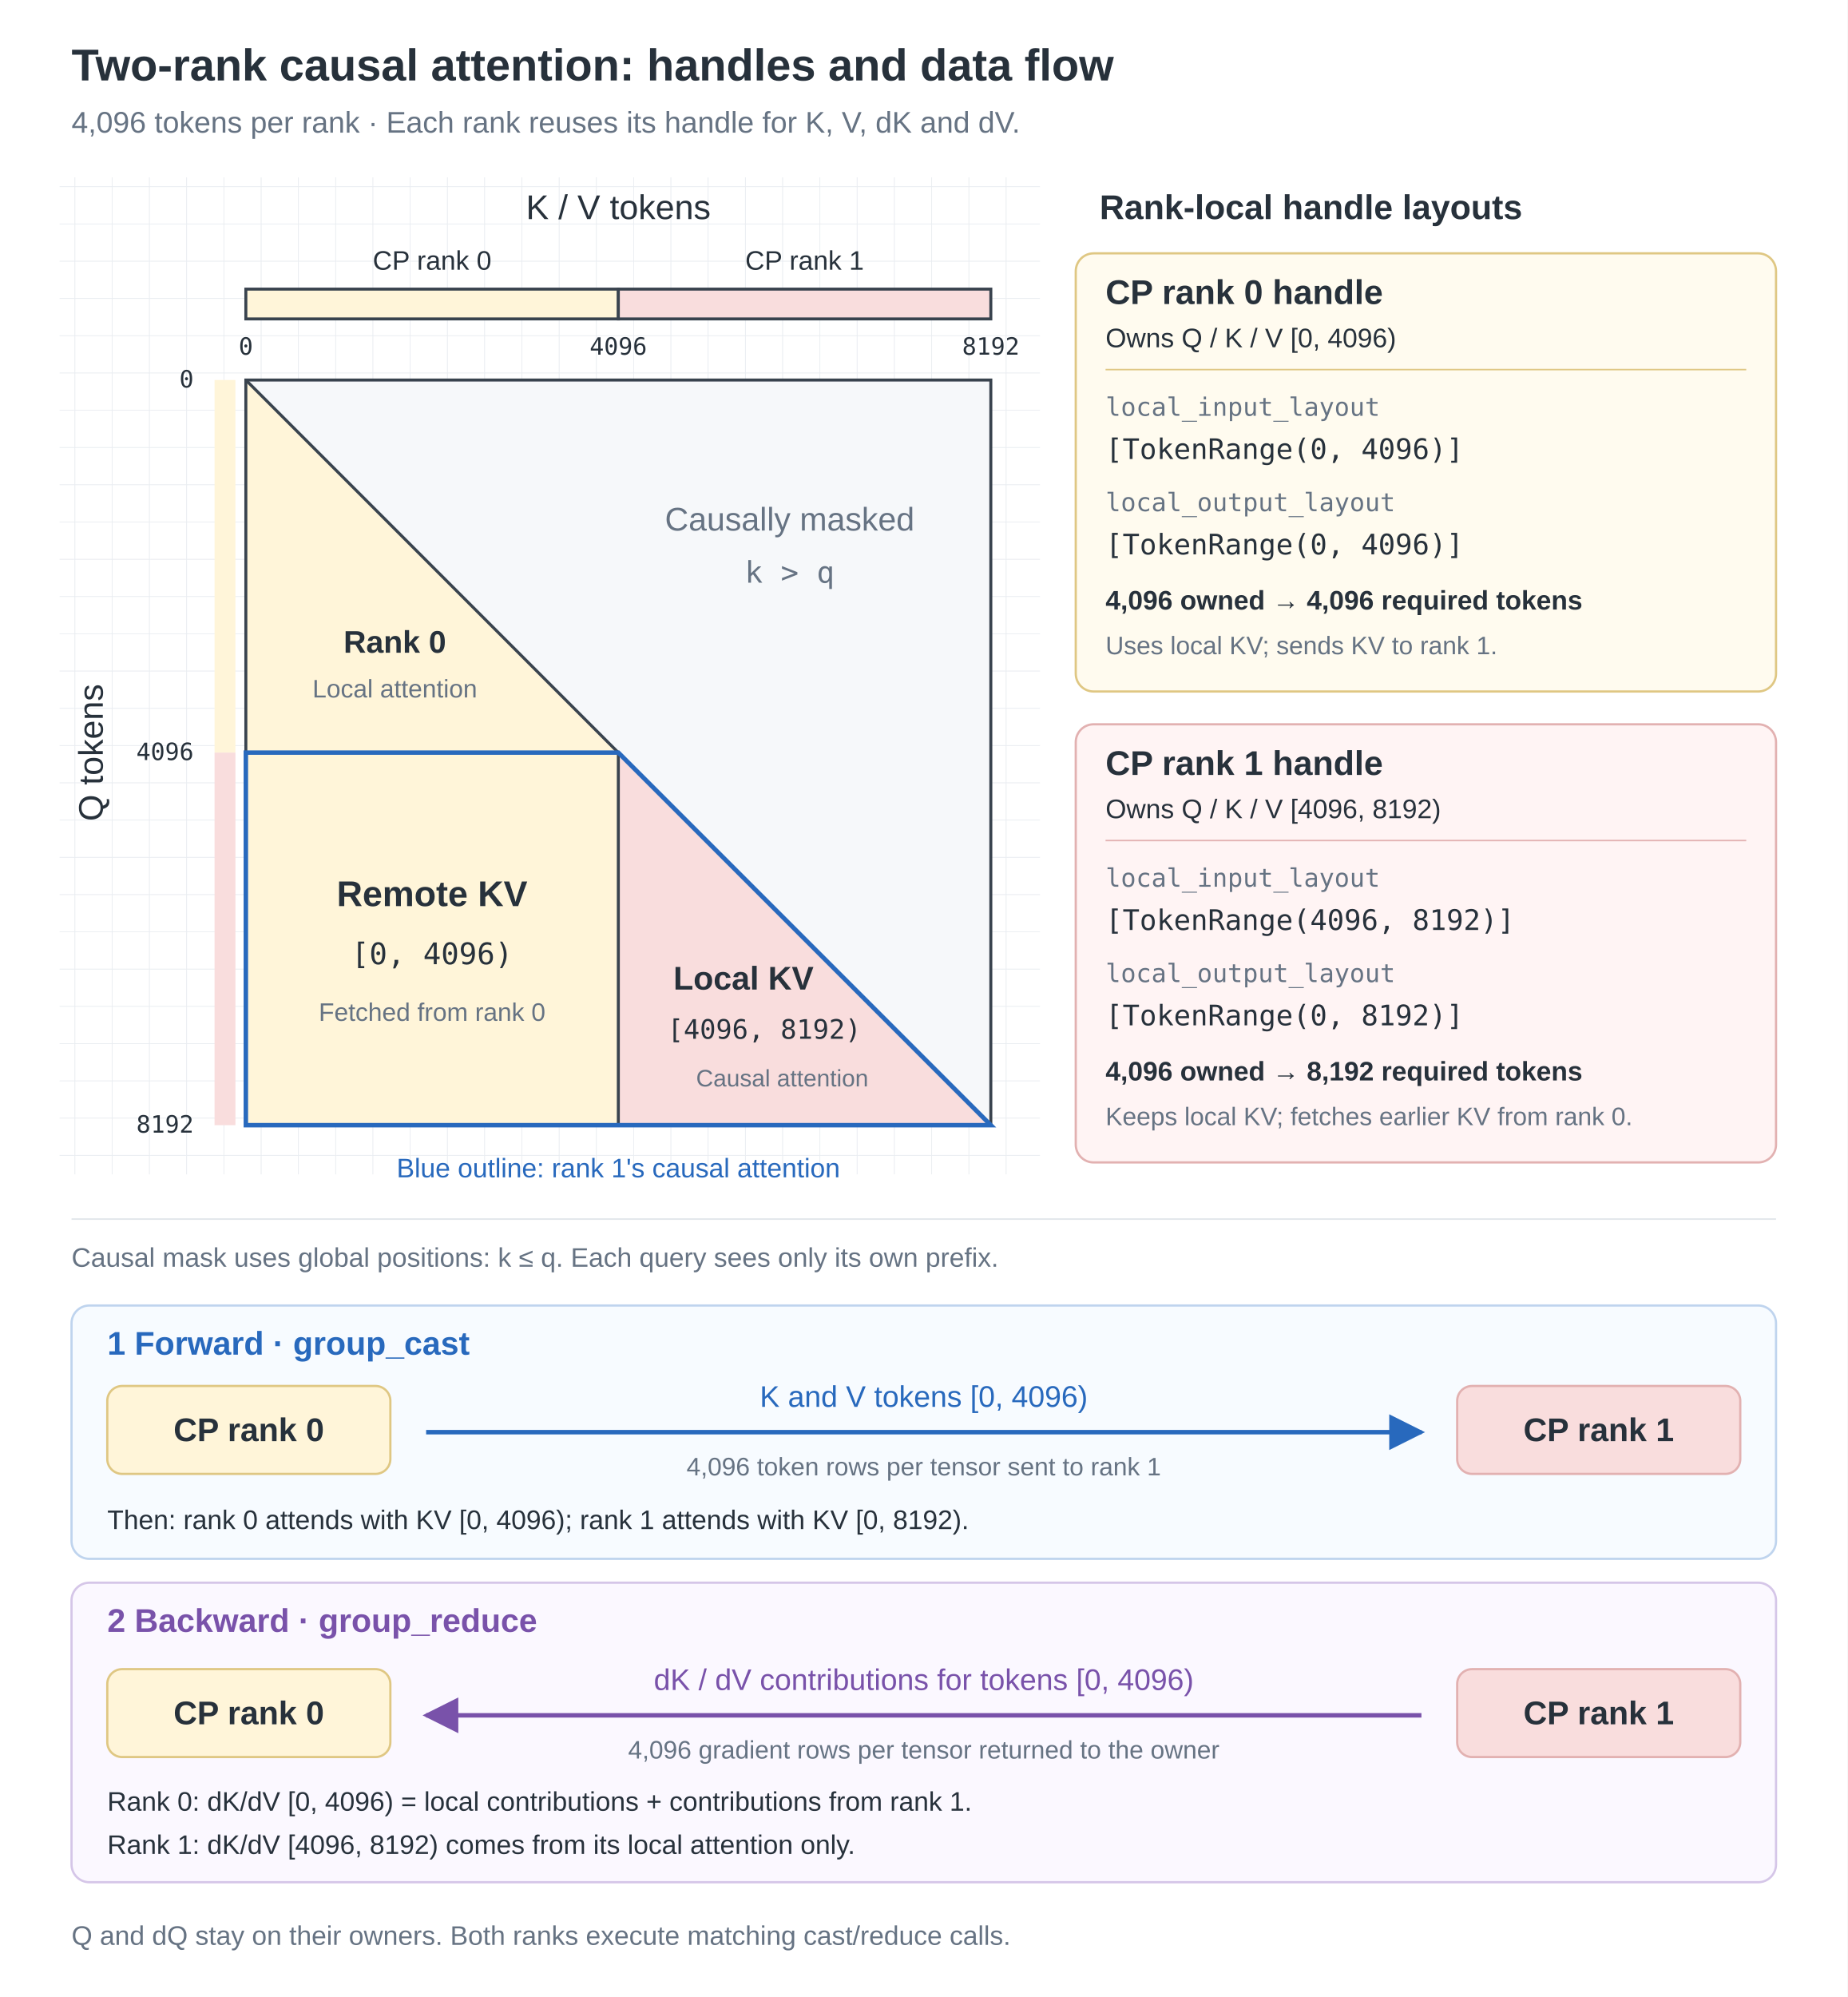
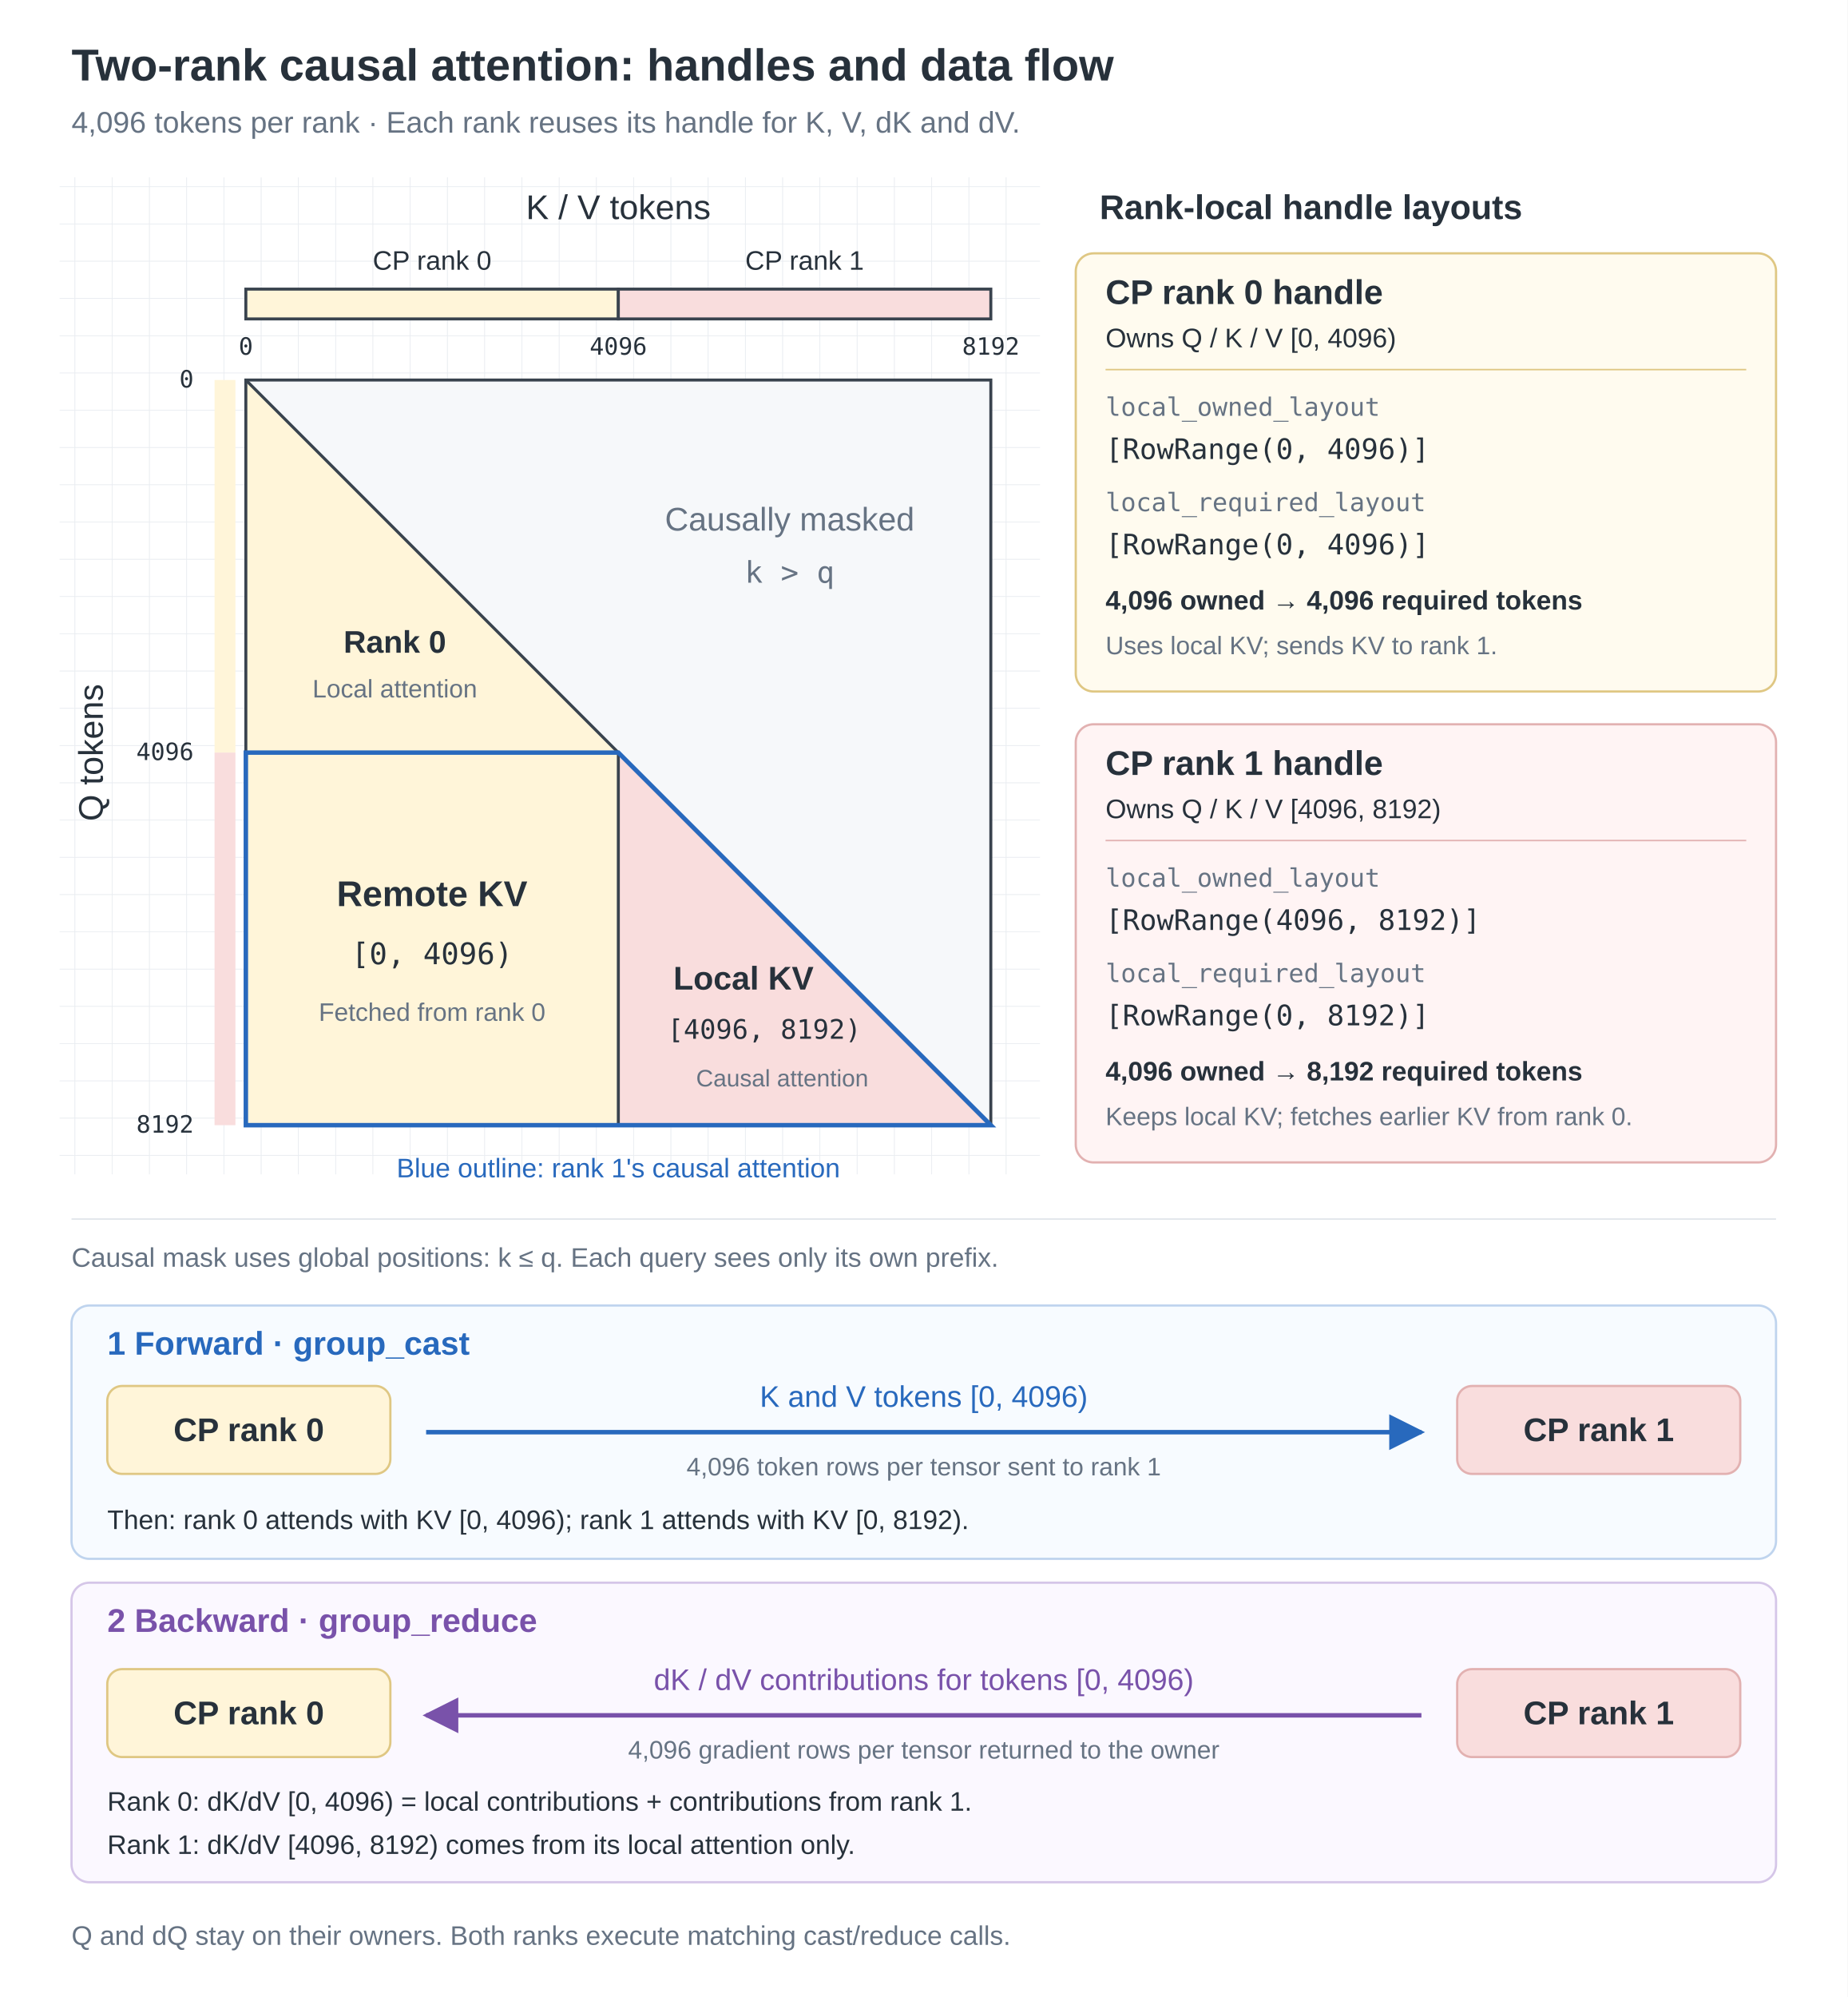
<svg xmlns="http://www.w3.org/2000/svg" width="1240" height="1340" viewBox="0 0 1240 1340" role="img" aria-labelledby="title description">
  <defs>
    <pattern id="grid" width="25" height="25" patternUnits="userSpaceOnUse">
      <path d="M 25 0 H 0 V 25" fill="none" stroke="#e9edf1" stroke-width="1" />
    </pattern>
    <marker id="arrow" viewBox="0 0 10 10" refX="9" refY="5" markerWidth="8" markerHeight="8" orient="auto-start-reverse">
      <path d="M 0 0 L 10 5 L 0 10 Z" fill="#2869bd" />
    </marker>
    <style>
      text { font-family: Arial, Helvetica, sans-serif; fill: #27313b; }
      .muted { fill: #667383; }
      .mono { font-family: 'DejaVu Sans Mono', Menlo, monospace; }
      .blue { fill: #2869bd; }
      .outline { stroke: #39434e; stroke-width: 2; }
    </style>
    <marker id="reduce-arrow" viewBox="0 0 10 10" refX="9" refY="5" markerWidth="8" markerHeight="8" orient="auto-start-reverse">
      <path d="M 0 0 L 10 5 L 0 10 Z" fill="#7952aa" />
    </marker>
  </defs>
  <rect width="1240" height="1340" fill="#ffffff" />
  <text x="48" y="54" font-size="30" text-anchor="start" font-weight="600">Two-rank causal attention: handles and data flow</text>
  <text x="48" y="89" font-size="20" text-anchor="start" class="muted">4,096 tokens per rank · Each rank reuses its handle for K, V, dK and dV.</text>
  <rect x="40" y="119" width="658" height="669" fill="url(#grid)" />
  <text x="415" y="147" text-anchor="middle" font-size="23">K / V tokens</text>
  <text x="290" y="181" text-anchor="middle" font-size="18">CP rank 0</text>
  <text x="540" y="181" text-anchor="middle" font-size="18">CP rank 1</text>
  <rect x="165" y="194" width="250" height="20" fill="#fff5d9" class="outline" />
  <rect x="415" y="194" width="250" height="20" fill="#f9dddd" class="outline" />
  <text x="165" y="238" text-anchor="middle" font-size="16" class="mono">0</text>
  <text x="415" y="238" text-anchor="middle" font-size="16" class="mono">4096</text>
  <text x="665" y="238" text-anchor="middle" font-size="16" class="mono">8192</text>
  <text x="69" y="505" text-anchor="middle" font-size="23" transform="rotate(-90 69 505)">Q tokens</text>
  <text x="130" y="260" text-anchor="end" font-size="16" class="mono">0</text>
  <text x="130" y="510" text-anchor="end" font-size="16" class="mono">4096</text>
  <text x="130" y="760" text-anchor="end" font-size="16" class="mono">8192</text>
  <rect x="144" y="255" width="14" height="250" fill="#fff5d9" />
  <rect x="144" y="505" width="14" height="250" fill="#f9dddd" />
  <rect x="165" y="255" width="500" height="500" fill="#f6f8fa" />
  <path d="M165 255 L415 505 H165 Z" fill="#fff5d9" />
  <rect x="165" y="505" width="250" height="250" fill="#fff5d9" />
  <path d="M415 505 L665 755 H415 Z" fill="#f9dddd" />
  <rect x="165" y="255" width="500" height="500" fill="none" class="outline" />
  <path d="M165 255 L665 755 M415 505 V755" fill="none" class="outline" />
  <path d="M165 505 H415 L665 755 H165 Z" fill="none" stroke="#2869bd" stroke-width="3" />
  <text x="265" y="438" text-anchor="middle" font-size="21" font-weight="600">Rank 0</text>
  <text x="265" y="468" text-anchor="middle" font-size="17" class="muted">Local attention</text>
  <text x="530" y="356" text-anchor="middle" font-size="22" class="muted">Causally masked</text>
  <text x="530" y="391" text-anchor="middle" font-size="20" class="muted mono">k &gt; q</text>
  <text x="290" y="608" text-anchor="middle" font-size="24" font-weight="600">Remote KV</text>
  <text x="290" y="647" text-anchor="middle" font-size="20" class="mono">[0, 4096)</text>
  <text x="290" y="685" text-anchor="middle" font-size="17" class="muted">Fetched from rank 0</text>
  <text x="499" y="664" text-anchor="middle" font-size="22" font-weight="600">Local KV</text>
  <text x="513" y="697" text-anchor="middle" font-size="18" class="mono">[4096, 8192)</text>
  <text x="525" y="729" text-anchor="middle" font-size="16" class="muted">Causal attention</text>
  <text x="415" y="790" text-anchor="middle" font-size="18" class="blue">Blue outline: rank 1's causal attention</text>
  <text x="738" y="147" font-size="23" text-anchor="start" font-weight="600">Rank-local handle layouts</text>
  <rect x="722" y="170" width="470" height="294" rx="12" fill="#fffbef" stroke="#dfc783" stroke-width="1.5" />
  <text x="742" y="204" font-size="23" text-anchor="start" font-weight="600">CP rank 0 handle</text>
  <text x="742" y="233" font-size="18" text-anchor="start">Owns Q / K / V  [0, 4096)</text>
  <path d="M742 248 H1172" stroke="#dfc783" />
-   <text x="742" y="279" font-size="17" text-anchor="start" class="muted mono">local_input_layout</text>
-   <text x="742" y="308" font-size="19" text-anchor="start" class="mono">[TokenRange(0, 4096)]</text>
-   <text x="742" y="343" font-size="17" text-anchor="start" class="muted mono">local_output_layout</text>
-   <text x="742" y="372" font-size="19" text-anchor="start" class="mono">[TokenRange(0, 4096)]</text>
+   <text x="742" y="279" font-size="17" text-anchor="start" class="muted mono">local_owned_layout</text>
+   <text x="742" y="308" font-size="19" text-anchor="start" class="mono">[RowRange(0, 4096)]</text>
+   <text x="742" y="343" font-size="17" text-anchor="start" class="muted mono">local_required_layout</text>
+   <text x="742" y="372" font-size="19" text-anchor="start" class="mono">[RowRange(0, 4096)]</text>
  <text x="742" y="409" font-size="18" text-anchor="start" font-weight="600">4,096 owned → 4,096 required tokens</text>
  <text x="742" y="439" font-size="17" text-anchor="start" class="muted">Uses local KV; sends KV to rank 1.</text>
  <rect x="722" y="486" width="470" height="294" rx="12" fill="#fff4f4" stroke="#e2b1b1" stroke-width="1.5" />
  <text x="742" y="520" font-size="23" text-anchor="start" font-weight="600">CP rank 1 handle</text>
  <text x="742" y="549" font-size="18" text-anchor="start">Owns Q / K / V  [4096, 8192)</text>
  <path d="M742 564 H1172" stroke="#e2b1b1" />
-   <text x="742" y="595" font-size="17" text-anchor="start" class="muted mono">local_input_layout</text>
-   <text x="742" y="624" font-size="19" text-anchor="start" class="mono">[TokenRange(4096, 8192)]</text>
-   <text x="742" y="659" font-size="17" text-anchor="start" class="muted mono">local_output_layout</text>
-   <text x="742" y="688" font-size="19" text-anchor="start" class="mono">[TokenRange(0, 8192)]</text>
+   <text x="742" y="595" font-size="17" text-anchor="start" class="muted mono">local_owned_layout</text>
+   <text x="742" y="624" font-size="19" text-anchor="start" class="mono">[RowRange(4096, 8192)]</text>
+   <text x="742" y="659" font-size="17" text-anchor="start" class="muted mono">local_required_layout</text>
+   <text x="742" y="688" font-size="19" text-anchor="start" class="mono">[RowRange(0, 8192)]</text>
  <text x="742" y="725" font-size="18" text-anchor="start" font-weight="600">4,096 owned → 8,192 required tokens</text>
  <text x="742" y="755" font-size="17" text-anchor="start" class="muted">Keeps local KV; fetches earlier KV from rank 0.</text>
  <path d="M48 818 H1192" stroke="#e0e5ea" />
  <text x="48" y="850" font-size="18" text-anchor="start" class="muted">Causal mask uses global positions: k ≤ q. Each query sees only its own prefix.</text>
  <rect x="48" y="876" width="1144" height="170" rx="12" fill="#f7fbff" stroke="#bfd4ee" stroke-width="1.5" />
  <text x="72" y="909" font-size="22" text-anchor="start" font-weight="600" style="fill:#2869bd">1  Forward · group_cast</text>
  <rect x="72" y="930" width="190" height="59" rx="10" fill="#fff5d9" stroke="#dfc783" stroke-width="1.5" />
  <rect x="978" y="930" width="190" height="59" rx="10" fill="#f9dddd" stroke="#e2b1b1" stroke-width="1.5" />
  <text x="167" y="967" font-size="22" text-anchor="middle" font-weight="600">CP rank 0</text>
  <text x="1073" y="967" font-size="22" text-anchor="middle" font-weight="600">CP rank 1</text>
  <text x="620" y="944" font-size="20" text-anchor="middle" class="blue">K and V tokens [0, 4096)</text>
  <path d="M286 961 H954" stroke="#2869bd" stroke-width="3" fill="none" marker-end="url(#arrow)" />
  <text x="620" y="990" font-size="17" text-anchor="middle" class="muted">4,096 token rows per tensor sent to rank 1</text>
  <text x="72" y="1026" font-size="18" text-anchor="start">Then: rank 0 attends with KV [0, 4096); rank 1 attends with KV [0, 8192).</text>
  <rect x="48" y="1062" width="1144" height="201" rx="12" fill="#fbf8ff" stroke="#d5c6e8" stroke-width="1.5" />
  <text x="72" y="1095" font-size="22" text-anchor="start" font-weight="600" style="fill:#7952aa">2  Backward · group_reduce</text>
  <rect x="72" y="1120" width="190" height="59" rx="10" fill="#fff5d9" stroke="#dfc783" stroke-width="1.5" />
  <rect x="978" y="1120" width="190" height="59" rx="10" fill="#f9dddd" stroke="#e2b1b1" stroke-width="1.5" />
  <text x="167" y="1157" font-size="22" text-anchor="middle" font-weight="600">CP rank 0</text>
  <text x="1073" y="1157" font-size="22" text-anchor="middle" font-weight="600">CP rank 1</text>
  <text x="620" y="1134" font-size="20" text-anchor="middle" style="fill:#7952aa">dK / dV contributions for tokens [0, 4096)</text>
  <path d="M954 1151 H286" stroke="#7952aa" stroke-width="3" fill="none" marker-end="url(#reduce-arrow)" />
  <text x="620" y="1180" font-size="17" text-anchor="middle" class="muted">4,096 gradient rows per tensor returned to the owner</text>
  <text x="72" y="1215" font-size="18" text-anchor="start">Rank 0: dK/dV [0, 4096) = local contributions + contributions from rank 1.</text>
  <text x="72" y="1244" font-size="18" text-anchor="start">Rank 1: dK/dV [4096, 8192) comes from its local attention only.</text>
  <text x="48" y="1305" font-size="18" text-anchor="start" class="muted">Q and dQ stay on their owners. Both ranks execute matching cast/reduce calls.</text>
</svg>
